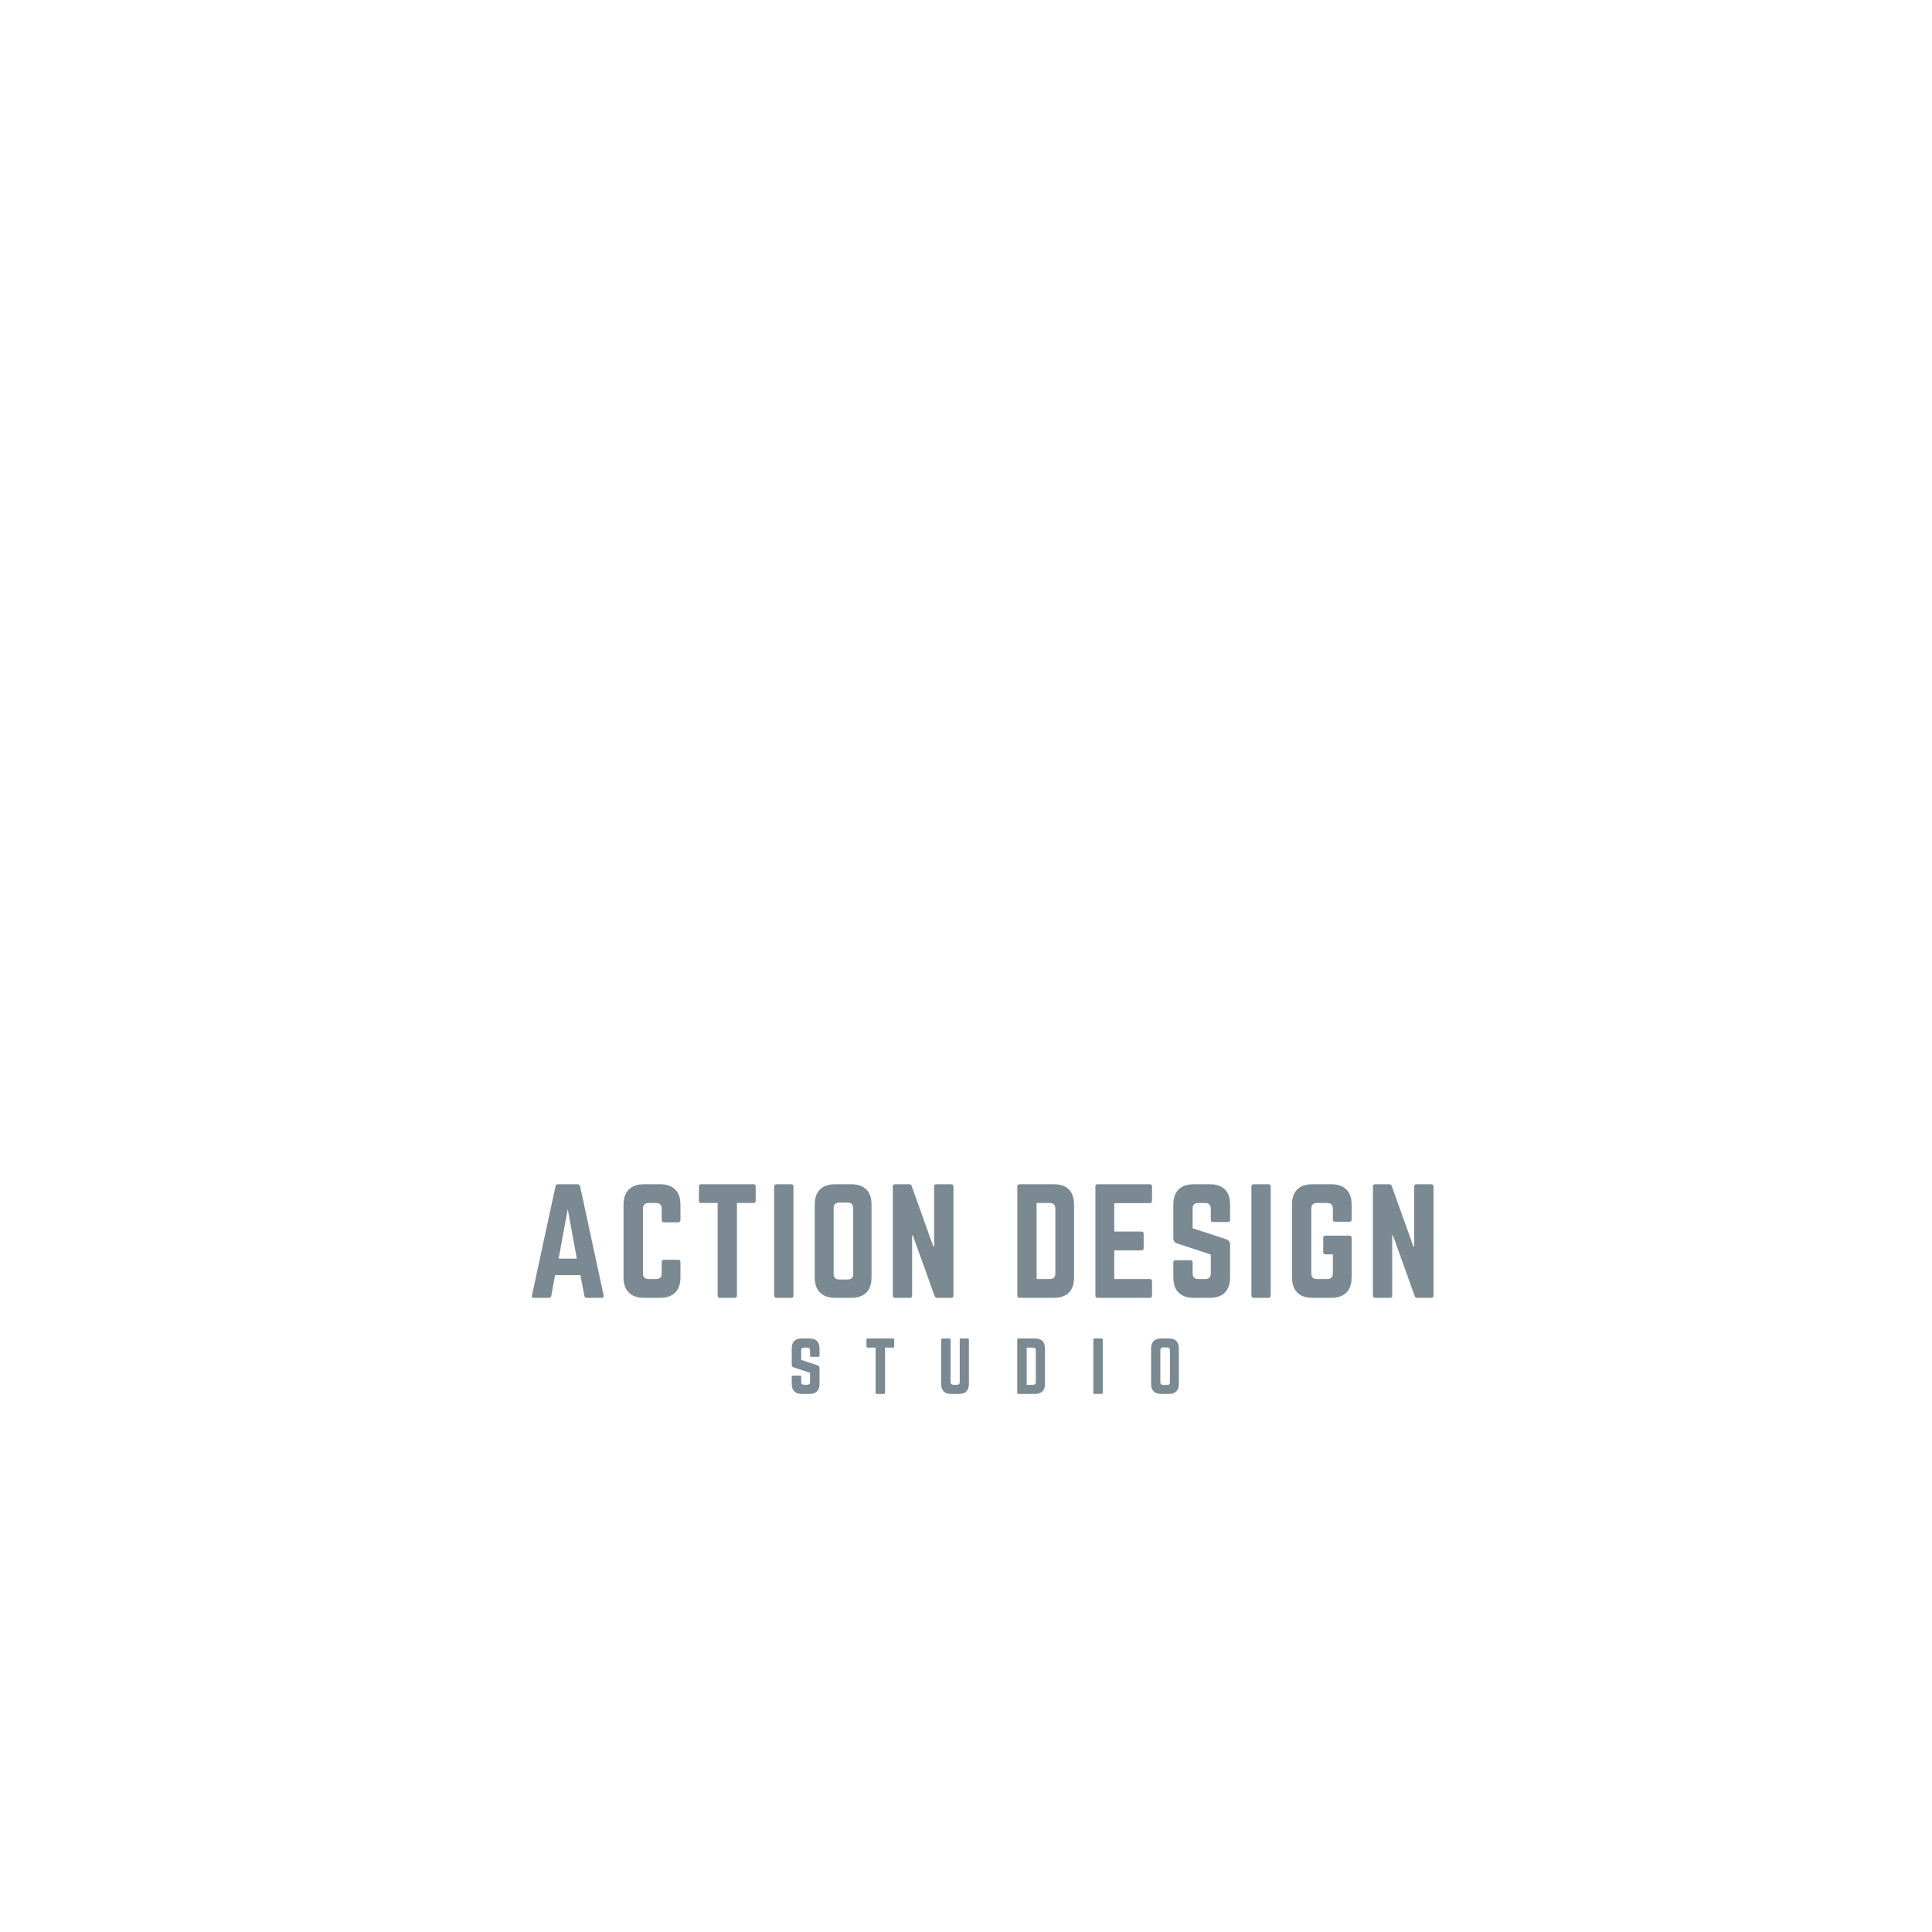
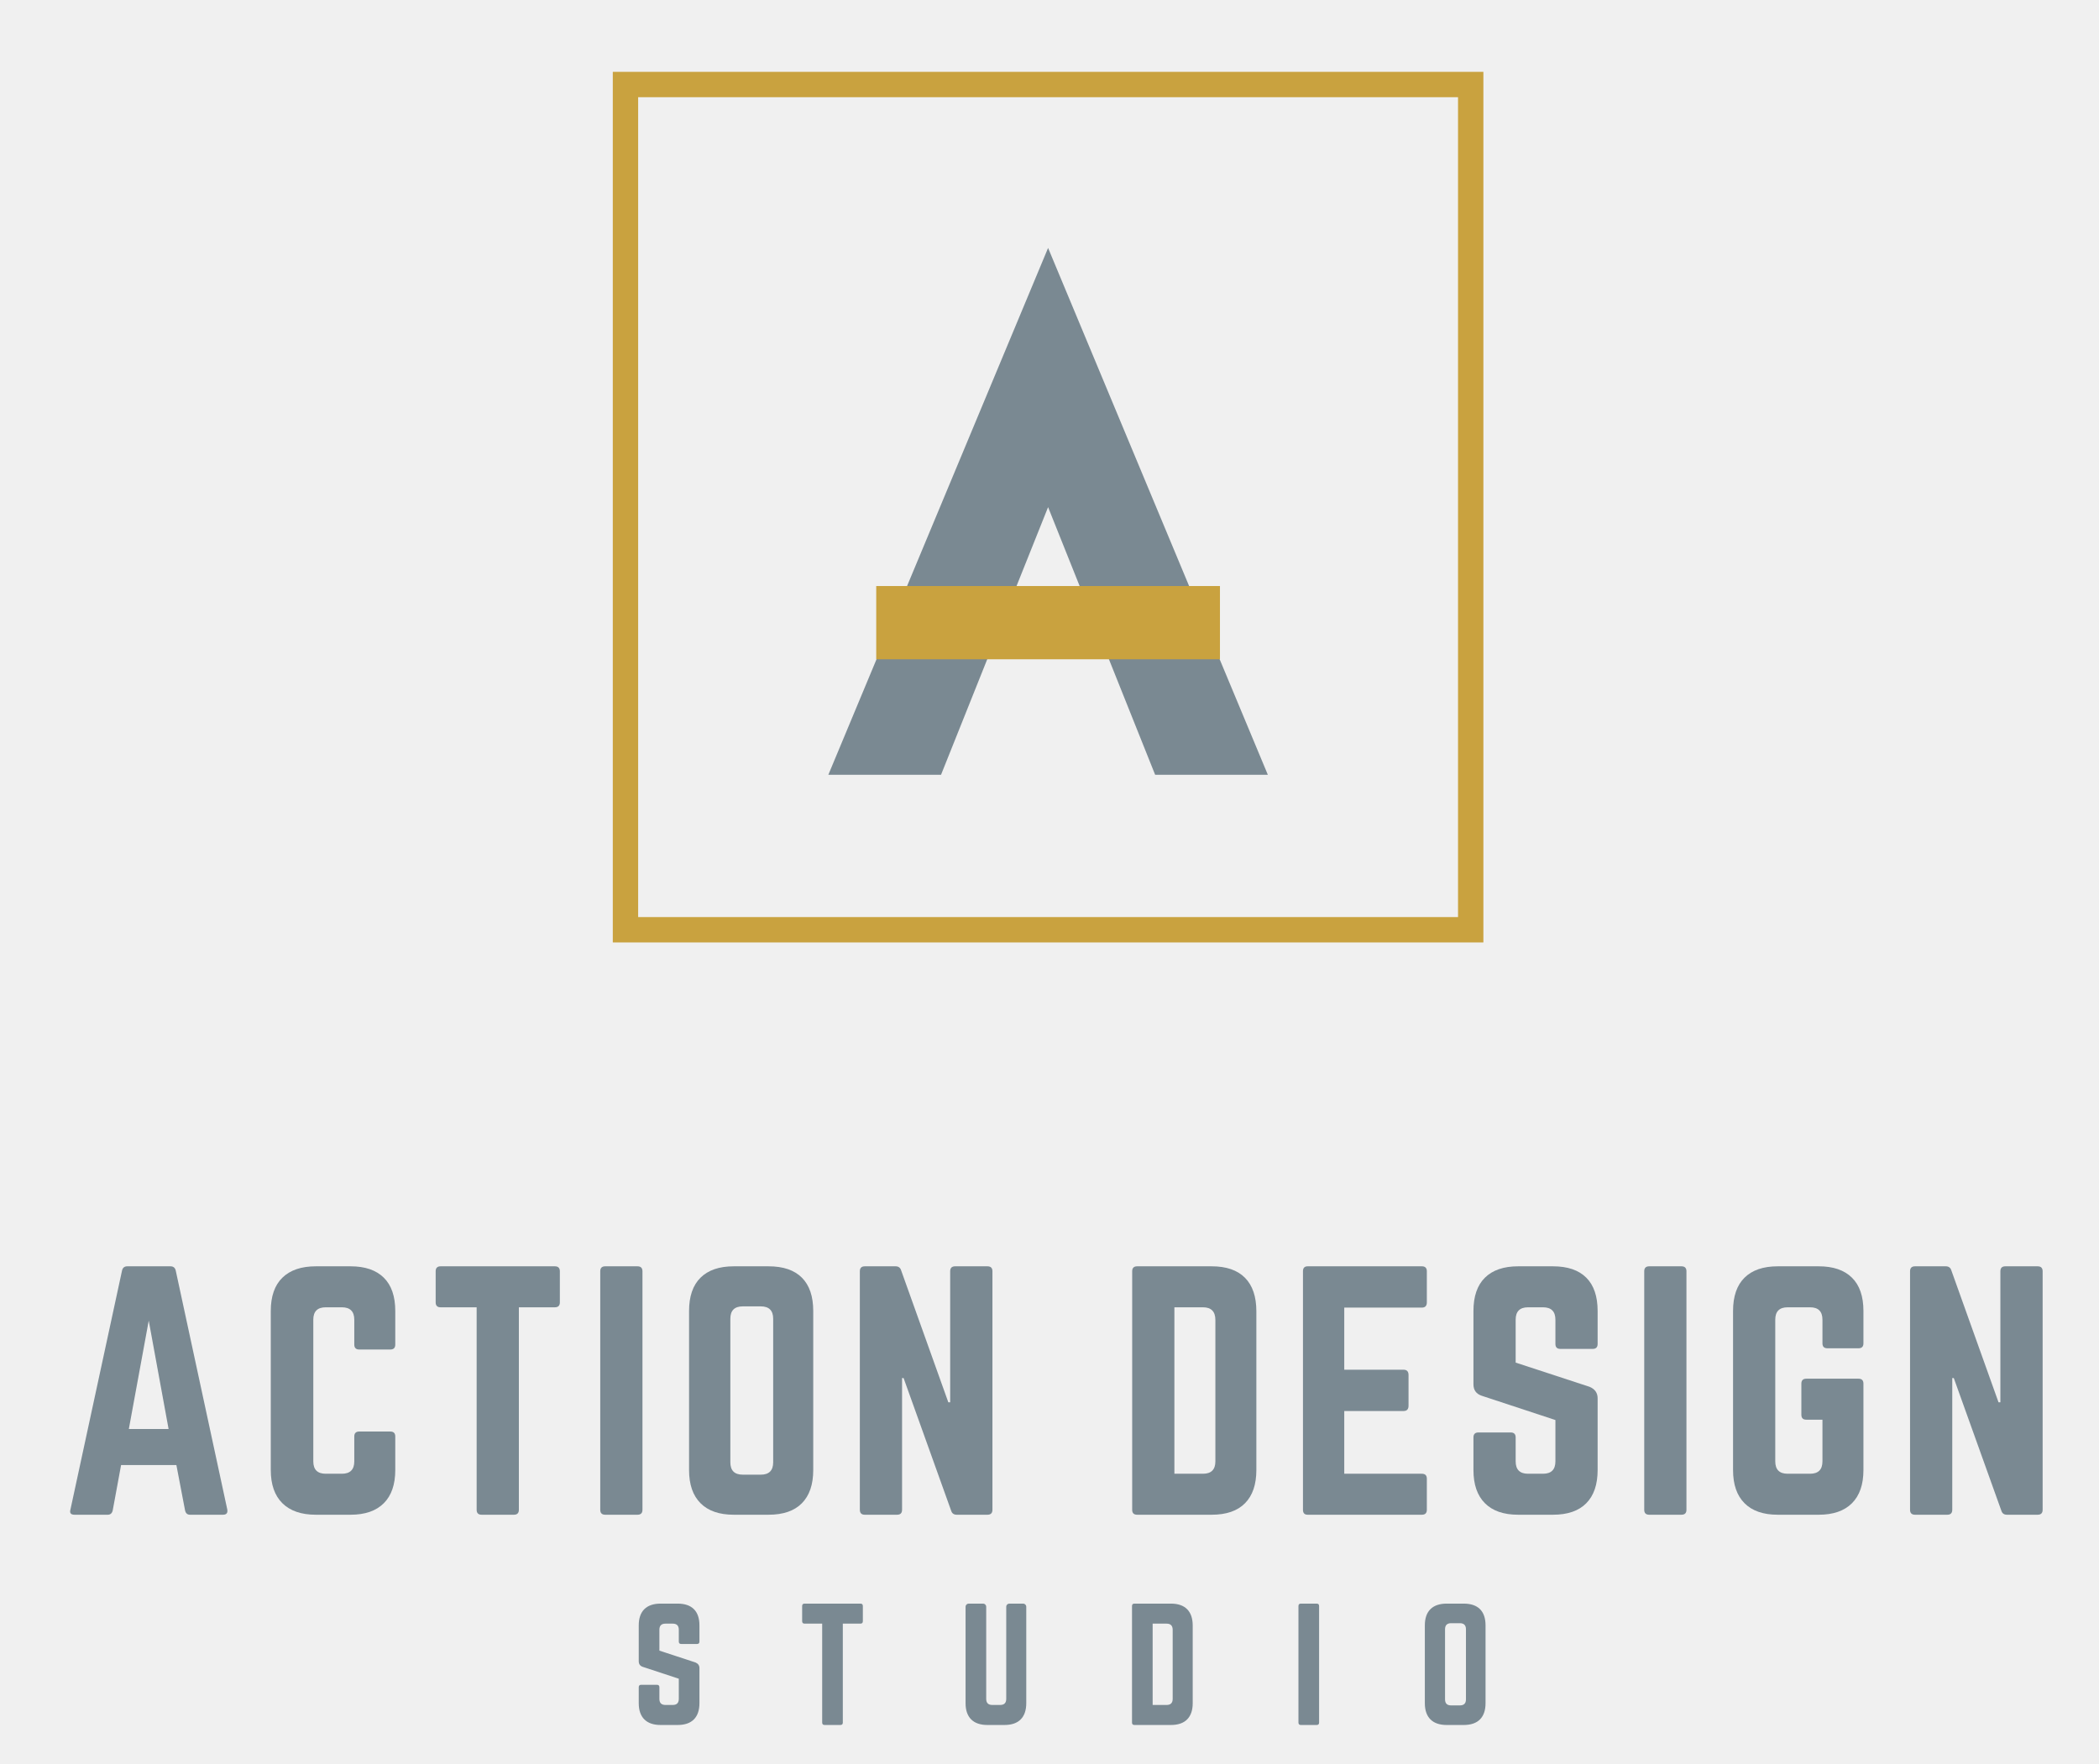
- <svg xmlns="http://www.w3.org/2000/svg" width="2000" zoomAndPan="magnify" viewBox="0 0 1500 1500" height="2000" preserveAspectRatio="xMidYMid meet" version="1.0">
-   <rect x="-150" width="1800" fill="#ffffff" y="-150" height="1800" fill-opacity="1" />
-   <g fill="#7a8992" fill-opacity="1">
+ <svg xmlns="http://www.w3.org/2000/svg" viewBox="388 470 745 626" width="745" height="626" preserveAspectRatio="xMidYMid meet">
+   <rect x="610" y="500" width="300" height="300" fill="none" stroke="#C9A23F" stroke-width="9" />
+   <path d="M 760 558 L 838 745 L 798 745 L 760 650 L 722 745 L 682 745 Z" fill="#7a8992" />
+   <rect x="699" y="678" width="122" height="26" fill="#C9A23F" />
+   <g fill="#7a8992">
    <g transform="translate(408.4938, 1007.625)">
-       <g>
-         <path d="M 58.641 0 L 46.953 0 C 45.992 0 45.406 -0.516 45.188 -1.547 L 42.109 -17.641 L 22.484 -17.641 L 19.516 -1.547 C 19.285 -0.516 18.695 0 17.75 0 L 5.953 0 C 4.629 0 4.148 -0.625 4.516 -1.875 L 22.812 -86.625 C 23.031 -87.656 23.656 -88.172 24.688 -88.172 L 40.016 -88.172 C 41.035 -88.172 41.66 -87.656 41.891 -86.625 L 60.172 -1.875 C 60.398 -0.625 59.891 0 58.641 0 Z M 39.344 -30.422 L 32.297 -68.891 L 25.234 -30.422 Z M 39.344 -30.422 " />
-       </g>
+       <path d="M 58.641 0 L 46.953 0 C 45.992 0 45.406 -0.516 45.188 -1.547 L 42.109 -17.641 L 22.484 -17.641 L 19.516 -1.547 C 19.285 -0.516 18.695 0 17.75 0 L 5.953 0 C 4.629 0 4.148 -0.625 4.516 -1.875 L 22.812 -86.625 C 23.031 -87.656 23.656 -88.172 24.688 -88.172 L 40.016 -88.172 C 41.035 -88.172 41.66 -87.656 41.891 -86.625 L 60.172 -1.875 C 60.398 -0.625 59.891 0 58.641 0 Z M 39.344 -30.422 L 32.297 -68.891 L 25.234 -30.422 Z M 39.344 -30.422 " />
+     </g>
+     <g transform="translate(478.5907, 1007.625)">
+       <path d="M 49.703 -72.297 L 49.703 -60.406 C 49.703 -59.227 49.113 -58.641 47.938 -58.641 L 36.922 -58.641 C 35.742 -58.641 35.156 -59.227 35.156 -60.406 L 35.156 -69.219 C 35.156 -72.156 33.688 -73.625 30.75 -73.625 L 25.016 -73.625 C 22.078 -73.625 20.609 -72.156 20.609 -69.219 L 20.609 -18.953 C 20.609 -16.016 22.078 -14.547 25.016 -14.547 L 30.75 -14.547 C 33.688 -14.547 35.156 -16.016 35.156 -18.953 L 35.156 -27.781 C 35.156 -28.945 35.742 -29.531 36.922 -29.531 L 47.938 -29.531 C 49.113 -29.531 49.703 -28.945 49.703 -27.781 L 49.703 -15.875 C 49.703 -10.727 48.344 -6.797 45.625 -4.078 C 42.906 -1.359 38.977 0 33.844 0 L 21.5 0 C 16.352 0 12.398 -1.359 9.641 -4.078 C 6.891 -6.797 5.516 -10.727 5.516 -15.875 L 5.516 -72.297 C 5.516 -77.516 6.891 -81.461 9.641 -84.141 C 12.398 -86.828 16.352 -88.172 21.5 -88.172 L 33.844 -88.172 C 38.977 -88.172 42.906 -86.828 45.625 -84.141 C 48.344 -81.461 49.703 -77.516 49.703 -72.297 Z M 49.703 -72.297 " />
+     </g>
+     <g transform="translate(539.3194, 1007.625)">
+       <path d="M 5.062 -88.172 L 45.625 -88.172 C 46.801 -88.172 47.391 -87.582 47.391 -86.406 L 47.391 -75.391 C 47.391 -74.211 46.801 -73.625 45.625 -73.625 L 32.844 -73.625 L 32.844 -1.766 C 32.844 -0.586 32.254 0 31.078 0 L 19.625 0 C 18.445 0 17.859 -0.586 17.859 -1.766 L 17.859 -73.625 L 5.062 -73.625 C 3.895 -73.625 3.312 -74.211 3.312 -75.391 L 3.312 -86.406 C 3.312 -87.582 3.895 -88.172 5.062 -88.172 Z M 5.062 -88.172 " />
+     </g>
+     <g transform="translate(595.5292, 1007.625)">
+       <path d="M 7.281 -88.172 L 18.734 -88.172 C 19.91 -88.172 20.5 -87.582 20.5 -86.406 L 20.5 -1.766 C 20.5 -0.586 19.91 0 18.734 0 L 7.281 0 C 6.102 0 5.516 -0.586 5.516 -1.766 L 5.516 -86.406 C 5.516 -87.582 6.102 -88.172 7.281 -88.172 Z M 7.281 -88.172 " />
+     </g>
+     <g transform="translate(627.0509, 1007.625)">
+       <path d="M 5.516 -15.875 L 5.516 -72.297 C 5.516 -77.516 6.875 -81.461 9.594 -84.141 C 12.312 -86.828 16.238 -88.172 21.375 -88.172 L 33.734 -88.172 C 38.941 -88.172 42.883 -86.828 45.562 -84.141 C 48.25 -81.461 49.594 -77.516 49.594 -72.297 L 49.594 -15.875 C 49.594 -10.727 48.25 -6.797 45.562 -4.078 C 42.883 -1.359 38.941 0 33.734 0 L 21.375 0 C 16.238 0 12.312 -1.359 9.594 -4.078 C 6.875 -6.797 5.516 -10.727 5.516 -15.875 Z M 24.578 -14.219 L 30.969 -14.219 C 33.906 -14.219 35.375 -15.688 35.375 -18.625 L 35.375 -69.547 C 35.375 -72.484 33.906 -73.953 30.969 -73.953 L 24.578 -73.953 C 21.641 -73.953 20.172 -72.484 20.172 -69.547 L 20.172 -18.625 C 20.172 -15.688 21.641 -14.219 24.578 -14.219 Z M 24.578 -14.219 " />
+     </g>
+     <g transform="translate(687.6694, 1007.625)">
+       <path d="M 39.344 -88.172 L 50.812 -88.172 C 51.988 -88.172 52.578 -87.582 52.578 -86.406 L 52.578 -1.766 C 52.578 -0.586 51.988 0 50.812 0 L 39.906 0 C 38.875 0 38.211 -0.477 37.922 -1.438 L 21.047 -48.5 L 20.5 -48.5 L 20.5 -1.766 C 20.5 -0.586 19.91 0 18.734 0 L 7.281 0 C 6.102 0 5.516 -0.586 5.516 -1.766 L 5.516 -86.406 C 5.516 -87.582 6.102 -88.172 7.281 -88.172 L 18.188 -88.172 C 19.219 -88.172 19.879 -87.691 20.172 -86.734 L 36.922 -39.906 L 37.578 -39.906 L 37.578 -86.406 C 37.578 -87.582 38.164 -88.172 39.344 -88.172 Z M 39.344 -88.172 " />
+     </g>
+     <g transform="translate(784.3284, 1007.625)">
+       <path d="M 5.516 -1.766 L 5.516 -86.406 C 5.516 -87.582 6.102 -88.172 7.281 -88.172 L 33.734 -88.172 C 38.941 -88.172 42.883 -86.812 45.562 -84.094 C 48.25 -81.375 49.594 -77.406 49.594 -72.188 L 49.594 -15.875 C 49.594 -10.727 48.25 -6.797 45.562 -4.078 C 42.883 -1.359 38.941 0 33.734 0 L 7.281 0 C 6.102 0 5.516 -0.586 5.516 -1.766 Z M 20.5 -14.547 L 30.641 -14.547 C 33.578 -14.547 35.047 -16.016 35.047 -18.953 L 35.047 -69.109 C 35.047 -72.117 33.578 -73.625 30.641 -73.625 L 20.5 -73.625 Z M 20.5 -14.547 " />
+     </g>
+     <g transform="translate(844.9468, 1007.625)">
+       <path d="M 49.484 -86.406 L 49.484 -75.391 C 49.484 -74.141 48.895 -73.516 47.719 -73.516 L 20.172 -73.516 L 20.172 -51.469 L 41.219 -51.469 C 42.395 -51.469 42.984 -50.844 42.984 -49.594 L 42.984 -38.688 C 42.984 -37.438 42.395 -36.812 41.219 -36.812 L 20.172 -36.812 L 20.172 -14.547 L 47.719 -14.547 C 48.895 -14.547 49.484 -13.957 49.484 -12.781 L 49.484 -1.766 C 49.484 -0.586 48.895 0 47.719 0 L 7.172 0 C 6.066 0 5.516 -0.586 5.516 -1.766 L 5.516 -86.406 C 5.516 -87.582 6.066 -88.172 7.172 -88.172 L 47.719 -88.172 C 48.895 -88.172 49.484 -87.582 49.484 -86.406 Z M 49.484 -86.406 " />
+     </g>
+     <g transform="translate(905.455, 1007.625)">
+       <path d="M 21.375 -88.172 L 33.734 -88.172 C 38.941 -88.172 42.883 -86.828 45.562 -84.141 C 48.25 -81.461 49.594 -77.516 49.594 -72.297 L 49.594 -60.625 C 49.594 -59.445 49.004 -58.859 47.828 -58.859 L 36.375 -58.859 C 35.195 -58.859 34.609 -59.445 34.609 -60.625 L 34.609 -69.219 C 34.609 -72.156 33.141 -73.625 30.203 -73.625 L 24.906 -73.625 C 21.969 -73.625 20.5 -72.156 20.5 -69.219 L 20.5 -54 L 46.734 -45.406 C 48.641 -44.602 49.594 -43.242 49.594 -41.328 L 49.594 -15.875 C 49.594 -10.727 48.25 -6.797 45.562 -4.078 C 42.883 -1.359 38.941 0 33.734 0 L 21.375 0 C 16.238 0 12.312 -1.359 9.594 -4.078 C 6.875 -6.797 5.516 -10.727 5.516 -15.875 L 5.516 -27.438 C 5.516 -28.613 6.102 -29.203 7.281 -29.203 L 18.734 -29.203 C 19.91 -29.203 20.5 -28.613 20.5 -27.438 L 20.5 -18.953 C 20.5 -16.016 21.969 -14.547 24.906 -14.547 L 30.203 -14.547 C 33.141 -14.547 34.609 -16.016 34.609 -18.953 L 34.609 -33.609 L 8.484 -42.219 C 6.504 -42.875 5.516 -44.234 5.516 -46.297 L 5.516 -72.297 C 5.516 -77.516 6.875 -81.461 9.594 -84.141 C 12.312 -86.828 16.238 -88.172 21.375 -88.172 Z M 21.375 -88.172 " />
+     </g>
+     <g transform="translate(966.0734, 1007.625)">
+       <path d="M 7.281 -88.172 L 18.734 -88.172 C 19.91 -88.172 20.5 -87.582 20.5 -86.406 L 20.5 -1.766 C 20.5 -0.586 19.91 0 18.734 0 L 7.281 0 C 6.102 0 5.516 -0.586 5.516 -1.766 L 5.516 -86.406 C 5.516 -87.582 6.102 -88.172 7.281 -88.172 Z M 7.281 -88.172 " />
+     </g>
+     <g transform="translate(997.5952, 1007.625)">
+       <path d="M 5.516 -15.875 L 5.516 -72.297 C 5.516 -77.516 6.875 -81.461 9.594 -84.141 C 12.312 -86.828 16.238 -88.172 21.375 -88.172 L 35.938 -88.172 C 41.07 -88.172 45 -86.828 47.719 -84.141 C 50.438 -81.461 51.797 -77.516 51.797 -72.297 L 51.797 -60.844 C 51.797 -59.664 51.211 -59.078 50.047 -59.078 L 39.016 -59.078 C 37.836 -59.078 37.25 -59.664 37.25 -60.844 L 37.25 -69.219 C 37.25 -72.156 35.781 -73.625 32.844 -73.625 L 24.906 -73.625 C 21.969 -73.625 20.5 -72.156 20.5 -69.219 L 20.5 -18.953 C 20.5 -16.016 21.969 -14.547 24.906 -14.547 L 32.844 -14.547 C 35.781 -14.547 37.25 -16.016 37.25 -18.953 L 37.25 -33.734 L 31.516 -33.734 C 30.348 -33.734 29.766 -34.316 29.766 -35.484 L 29.766 -46.516 C 29.766 -47.691 30.348 -48.281 31.516 -48.281 L 50.047 -48.281 C 51.211 -48.281 51.797 -47.691 51.797 -46.516 L 51.797 -15.875 C 51.797 -10.727 50.438 -6.797 47.719 -4.078 C 45 -1.359 41.07 0 35.938 0 L 21.375 0 C 16.238 0 12.312 -1.359 9.594 -4.078 C 6.875 -6.797 5.516 -10.727 5.516 -15.875 Z M 5.516 -15.875 " />
+     </g>
+     <g transform="translate(1060.418, 1007.625)">
+       <path d="M 39.344 -88.172 L 50.812 -88.172 C 51.988 -88.172 52.578 -87.582 52.578 -86.406 L 52.578 -1.766 C 52.578 -0.586 51.988 0 50.812 0 L 39.906 0 C 38.875 0 38.211 -0.477 37.922 -1.438 L 21.047 -48.5 L 20.5 -48.5 L 20.5 -1.766 C 20.5 -0.586 19.91 0 18.734 0 L 7.281 0 C 6.102 0 5.516 -0.586 5.516 -1.766 L 5.516 -86.406 C 5.516 -87.582 6.102 -88.172 7.281 -88.172 L 18.188 -88.172 C 19.219 -88.172 19.879 -87.691 20.172 -86.734 L 36.922 -39.906 L 37.578 -39.906 L 37.578 -86.406 C 37.578 -87.582 38.164 -88.172 39.344 -88.172 Z M 39.344 -88.172 " />
    </g>
  </g>
-   <g fill="#7a8992" fill-opacity="1">
-     <g transform="translate(478.5907, 1007.625)">
-       <g>
-         <path d="M 49.703 -72.297 L 49.703 -60.406 C 49.703 -59.227 49.113 -58.641 47.938 -58.641 L 36.922 -58.641 C 35.742 -58.641 35.156 -59.227 35.156 -60.406 L 35.156 -69.219 C 35.156 -72.156 33.688 -73.625 30.75 -73.625 L 25.016 -73.625 C 22.078 -73.625 20.609 -72.156 20.609 -69.219 L 20.609 -18.953 C 20.609 -16.016 22.078 -14.547 25.016 -14.547 L 30.75 -14.547 C 33.688 -14.547 35.156 -16.016 35.156 -18.953 L 35.156 -27.781 C 35.156 -28.945 35.742 -29.531 36.922 -29.531 L 47.938 -29.531 C 49.113 -29.531 49.703 -28.945 49.703 -27.781 L 49.703 -15.875 C 49.703 -10.727 48.344 -6.797 45.625 -4.078 C 42.906 -1.359 38.977 0 33.844 0 L 21.5 0 C 16.352 0 12.398 -1.359 9.641 -4.078 C 6.891 -6.797 5.516 -10.727 5.516 -15.875 L 5.516 -72.297 C 5.516 -77.516 6.891 -81.461 9.641 -84.141 C 12.398 -86.828 16.352 -88.172 21.5 -88.172 L 33.844 -88.172 C 38.977 -88.172 42.906 -86.828 45.625 -84.141 C 48.344 -81.461 49.703 -77.516 49.703 -72.297 Z M 49.703 -72.297 " />
-       </g>
+   <g fill="#7a8992">
+     <g transform="translate(612.0214, 1082.25)">
+       <path d="M 10.453 -43.078 L 16.469 -43.078 C 19.02 -43.078 20.953 -42.422 22.266 -41.109 C 23.578 -39.797 24.234 -37.867 24.234 -35.328 L 24.234 -29.609 C 24.234 -29.035 23.945 -28.75 23.375 -28.75 L 17.766 -28.75 C 17.191 -28.75 16.906 -29.035 16.906 -29.609 L 16.906 -33.812 C 16.906 -35.25 16.188 -35.969 14.75 -35.969 L 12.172 -35.969 C 10.734 -35.969 10.016 -35.25 10.016 -33.812 L 10.016 -26.391 L 22.828 -22.188 C 23.766 -21.789 24.234 -21.125 24.234 -20.188 L 24.234 -7.75 C 24.234 -5.238 23.578 -3.316 22.266 -1.984 C 20.953 -0.66 19.02 0 16.469 0 L 10.453 0 C 7.93 0 6.004 -0.66 4.672 -1.984 C 3.348 -3.316 2.688 -5.238 2.688 -7.75 L 2.688 -13.406 C 2.688 -13.977 2.973 -14.266 3.547 -14.266 L 9.156 -14.266 C 9.727 -14.266 10.016 -13.977 10.016 -13.406 L 10.016 -9.266 C 10.016 -7.828 10.734 -7.109 12.172 -7.109 L 14.75 -7.109 C 16.188 -7.109 16.906 -7.828 16.906 -9.266 L 16.906 -16.422 L 4.141 -20.625 C 3.172 -20.945 2.688 -21.609 2.688 -22.609 L 2.688 -35.328 C 2.688 -37.867 3.348 -39.797 4.672 -41.109 C 6.004 -42.422 7.93 -43.078 10.453 -43.078 Z M 10.453 -43.078 " />
    </g>
-   </g>
-   <g fill="#7a8992" fill-opacity="1">
-     <g transform="translate(539.3194, 1007.625)">
-       <g>
-         <path d="M 5.062 -88.172 L 45.625 -88.172 C 46.801 -88.172 47.391 -87.582 47.391 -86.406 L 47.391 -75.391 C 47.391 -74.211 46.801 -73.625 45.625 -73.625 L 32.844 -73.625 L 32.844 -1.766 C 32.844 -0.586 32.254 0 31.078 0 L 19.625 0 C 18.445 0 17.859 -0.586 17.859 -1.766 L 17.859 -73.625 L 5.062 -73.625 C 3.895 -73.625 3.312 -74.211 3.312 -75.391 L 3.312 -86.406 C 3.312 -87.582 3.895 -88.172 5.062 -88.172 Z M 5.062 -88.172 " />
-       </g>
+     <g transform="translate(671.0976, 1082.25)">
+       <path d="M 2.484 -43.078 L 22.297 -43.078 C 22.867 -43.078 23.156 -42.789 23.156 -42.219 L 23.156 -36.828 C 23.156 -36.254 22.867 -35.969 22.297 -35.969 L 16.047 -35.969 L 16.047 -0.859 C 16.047 -0.285 15.758 0 15.188 0 L 9.578 0 C 9.004 0 8.719 -0.285 8.719 -0.859 L 8.719 -35.969 L 2.484 -35.969 C 1.898 -35.969 1.609 -36.254 1.609 -36.828 L 1.609 -42.219 C 1.609 -42.789 1.898 -43.078 2.484 -43.078 Z M 2.484 -43.078 " />
    </g>
-   </g>
-   <g fill="#7a8992" fill-opacity="1">
-     <g transform="translate(595.5292, 1007.625)">
-       <g>
-         <path d="M 7.281 -88.172 L 18.734 -88.172 C 19.91 -88.172 20.5 -87.582 20.5 -86.406 L 20.5 -1.766 C 20.5 -0.586 19.91 0 18.734 0 L 7.281 0 C 6.102 0 5.516 -0.586 5.516 -1.766 L 5.516 -86.406 C 5.516 -87.582 6.102 -88.172 7.281 -88.172 Z M 7.281 -88.172 " />
-       </g>
+     <g transform="translate(728.0198, 1082.25)">
+       <path d="M 18.203 -43.078 L 23.156 -43.078 C 23.438 -43.078 23.688 -42.969 23.906 -42.75 C 24.125 -42.531 24.234 -42.281 24.234 -42 L 24.234 -7.75 C 24.234 -5.238 23.578 -3.316 22.266 -1.984 C 20.953 -0.66 19.02 0 16.469 0 L 10.453 0 C 7.93 0 6.004 -0.66 4.672 -1.984 C 3.348 -3.316 2.688 -5.238 2.688 -7.75 L 2.688 -42 C 2.688 -42.281 2.797 -42.531 3.016 -42.75 C 3.234 -42.969 3.484 -43.078 3.766 -43.078 L 8.938 -43.078 C 9.227 -43.078 9.477 -42.969 9.688 -42.75 C 9.906 -42.531 10.016 -42.281 10.016 -42 L 10.016 -9.266 C 10.016 -7.828 10.734 -7.109 12.172 -7.109 L 14.969 -7.109 C 16.406 -7.109 17.125 -7.828 17.125 -9.266 L 17.125 -42 C 17.125 -42.281 17.227 -42.531 17.438 -42.75 C 17.656 -42.969 17.91 -43.078 18.203 -43.078 Z M 18.203 -43.078 " />
    </g>
-   </g>
-   <g fill="#7a8992" fill-opacity="1">
-     <g transform="translate(627.0509, 1007.625)">
-       <g>
-         <path d="M 5.516 -15.875 L 5.516 -72.297 C 5.516 -77.516 6.875 -81.461 9.594 -84.141 C 12.312 -86.828 16.238 -88.172 21.375 -88.172 L 33.734 -88.172 C 38.941 -88.172 42.883 -86.828 45.562 -84.141 C 48.25 -81.461 49.594 -77.516 49.594 -72.297 L 49.594 -15.875 C 49.594 -10.727 48.25 -6.797 45.562 -4.078 C 42.883 -1.359 38.941 0 33.734 0 L 21.375 0 C 16.238 0 12.312 -1.359 9.594 -4.078 C 6.875 -6.797 5.516 -10.727 5.516 -15.875 Z M 24.578 -14.219 L 30.969 -14.219 C 33.906 -14.219 35.375 -15.688 35.375 -18.625 L 35.375 -69.547 C 35.375 -72.484 33.906 -73.953 30.969 -73.953 L 24.578 -73.953 C 21.641 -73.953 20.172 -72.484 20.172 -69.547 L 20.172 -18.625 C 20.172 -15.688 21.641 -14.219 24.578 -14.219 Z M 24.578 -14.219 " />
-       </g>
+     <g transform="translate(787.0959, 1082.25)">
+       <path d="M 2.688 -0.859 L 2.688 -42.219 C 2.688 -42.789 2.973 -43.078 3.547 -43.078 L 16.469 -43.078 C 19.02 -43.078 20.953 -42.41 22.266 -41.078 C 23.578 -39.754 24.234 -37.816 24.234 -35.266 L 24.234 -7.75 C 24.234 -5.238 23.578 -3.316 22.266 -1.984 C 20.953 -0.66 19.02 0 16.469 0 L 3.547 0 C 2.973 0 2.688 -0.285 2.688 -0.859 Z M 10.016 -7.109 L 14.969 -7.109 C 16.406 -7.109 17.125 -7.828 17.125 -9.266 L 17.125 -33.766 C 17.125 -35.234 16.406 -35.969 14.969 -35.969 L 10.016 -35.969 Z M 10.016 -7.109 " />
    </g>
-   </g>
-   <g fill="#7a8992" fill-opacity="1">
-     <g transform="translate(687.6694, 1007.625)">
-       <g>
-         <path d="M 39.344 -88.172 L 50.812 -88.172 C 51.988 -88.172 52.578 -87.582 52.578 -86.406 L 52.578 -1.766 C 52.578 -0.586 51.988 0 50.812 0 L 39.906 0 C 38.875 0 38.211 -0.477 37.922 -1.438 L 21.047 -48.5 L 20.5 -48.5 L 20.5 -1.766 C 20.5 -0.586 19.91 0 18.734 0 L 7.281 0 C 6.102 0 5.516 -0.586 5.516 -1.766 L 5.516 -86.406 C 5.516 -87.582 6.102 -88.172 7.281 -88.172 L 18.188 -88.172 C 19.219 -88.172 19.879 -87.691 20.172 -86.734 L 36.922 -39.906 L 37.578 -39.906 L 37.578 -86.406 C 37.578 -87.582 38.164 -88.172 39.344 -88.172 Z M 39.344 -88.172 " />
-       </g>
+     <g transform="translate(846.1721, 1082.25)">
+       <path d="M 3.547 -43.078 L 9.156 -43.078 C 9.727 -43.078 10.016 -42.789 10.016 -42.219 L 10.016 -0.859 C 10.016 -0.285 9.727 0 9.156 0 L 3.547 0 C 2.973 0 2.688 -0.285 2.688 -0.859 L 2.688 -42.219 C 2.688 -42.789 2.973 -43.078 3.547 -43.078 Z M 3.547 -43.078 " />
    </g>
-   </g>
-   <g fill="#7a8992" fill-opacity="1">
-     <g transform="translate(784.3284, 1007.625)">
-       <g>
-         <path d="M 5.516 -1.766 L 5.516 -86.406 C 5.516 -87.582 6.102 -88.172 7.281 -88.172 L 33.734 -88.172 C 38.941 -88.172 42.883 -86.812 45.562 -84.094 C 48.25 -81.375 49.594 -77.406 49.594 -72.188 L 49.594 -15.875 C 49.594 -10.727 48.25 -6.797 45.562 -4.078 C 42.883 -1.359 38.941 0 33.734 0 L 7.281 0 C 6.102 0 5.516 -0.586 5.516 -1.766 Z M 20.5 -14.547 L 30.641 -14.547 C 33.578 -14.547 35.047 -16.016 35.047 -18.953 L 35.047 -69.109 C 35.047 -72.117 33.578 -73.625 30.641 -73.625 L 20.5 -73.625 Z M 20.5 -14.547 " />
-       </g>
-     </g>
-   </g>
-   <g fill="#7a8992" fill-opacity="1">
-     <g transform="translate(844.9468, 1007.625)">
-       <g>
-         <path d="M 49.484 -86.406 L 49.484 -75.391 C 49.484 -74.141 48.895 -73.516 47.719 -73.516 L 20.172 -73.516 L 20.172 -51.469 L 41.219 -51.469 C 42.395 -51.469 42.984 -50.844 42.984 -49.594 L 42.984 -38.688 C 42.984 -37.438 42.395 -36.812 41.219 -36.812 L 20.172 -36.812 L 20.172 -14.547 L 47.719 -14.547 C 48.895 -14.547 49.484 -13.957 49.484 -12.781 L 49.484 -1.766 C 49.484 -0.586 48.895 0 47.719 0 L 7.172 0 C 6.066 0 5.516 -0.586 5.516 -1.766 L 5.516 -86.406 C 5.516 -87.582 6.066 -88.172 7.172 -88.172 L 47.719 -88.172 C 48.895 -88.172 49.484 -87.582 49.484 -86.406 Z M 49.484 -86.406 " />
-       </g>
-     </g>
-   </g>
-   <g fill="#7a8992" fill-opacity="1">
-     <g transform="translate(905.455, 1007.625)">
-       <g>
-         <path d="M 21.375 -88.172 L 33.734 -88.172 C 38.941 -88.172 42.883 -86.828 45.562 -84.141 C 48.25 -81.461 49.594 -77.516 49.594 -72.297 L 49.594 -60.625 C 49.594 -59.445 49.004 -58.859 47.828 -58.859 L 36.375 -58.859 C 35.195 -58.859 34.609 -59.445 34.609 -60.625 L 34.609 -69.219 C 34.609 -72.156 33.141 -73.625 30.203 -73.625 L 24.906 -73.625 C 21.969 -73.625 20.5 -72.156 20.5 -69.219 L 20.5 -54 L 46.734 -45.406 C 48.641 -44.602 49.594 -43.242 49.594 -41.328 L 49.594 -15.875 C 49.594 -10.727 48.25 -6.797 45.562 -4.078 C 42.883 -1.359 38.941 0 33.734 0 L 21.375 0 C 16.238 0 12.312 -1.359 9.594 -4.078 C 6.875 -6.797 5.516 -10.727 5.516 -15.875 L 5.516 -27.438 C 5.516 -28.613 6.102 -29.203 7.281 -29.203 L 18.734 -29.203 C 19.91 -29.203 20.5 -28.613 20.5 -27.438 L 20.5 -18.953 C 20.5 -16.016 21.969 -14.547 24.906 -14.547 L 30.203 -14.547 C 33.141 -14.547 34.609 -16.016 34.609 -18.953 L 34.609 -33.609 L 8.484 -42.219 C 6.504 -42.875 5.516 -44.234 5.516 -46.297 L 5.516 -72.297 C 5.516 -77.516 6.875 -81.461 9.594 -84.141 C 12.312 -86.828 16.238 -88.172 21.375 -88.172 Z M 21.375 -88.172 " />
-       </g>
-     </g>
-   </g>
-   <g fill="#7a8992" fill-opacity="1">
-     <g transform="translate(966.0734, 1007.625)">
-       <g>
-         <path d="M 7.281 -88.172 L 18.734 -88.172 C 19.91 -88.172 20.5 -87.582 20.5 -86.406 L 20.5 -1.766 C 20.5 -0.586 19.91 0 18.734 0 L 7.281 0 C 6.102 0 5.516 -0.586 5.516 -1.766 L 5.516 -86.406 C 5.516 -87.582 6.102 -88.172 7.281 -88.172 Z M 7.281 -88.172 " />
-       </g>
-     </g>
-   </g>
-   <g fill="#7a8992" fill-opacity="1">
-     <g transform="translate(997.5952, 1007.625)">
-       <g>
-         <path d="M 5.516 -15.875 L 5.516 -72.297 C 5.516 -77.516 6.875 -81.461 9.594 -84.141 C 12.312 -86.828 16.238 -88.172 21.375 -88.172 L 35.938 -88.172 C 41.07 -88.172 45 -86.828 47.719 -84.141 C 50.438 -81.461 51.797 -77.516 51.797 -72.297 L 51.797 -60.844 C 51.797 -59.664 51.211 -59.078 50.047 -59.078 L 39.016 -59.078 C 37.836 -59.078 37.25 -59.664 37.25 -60.844 L 37.25 -69.219 C 37.25 -72.156 35.781 -73.625 32.844 -73.625 L 24.906 -73.625 C 21.969 -73.625 20.5 -72.156 20.5 -69.219 L 20.5 -18.953 C 20.5 -16.016 21.969 -14.547 24.906 -14.547 L 32.844 -14.547 C 35.781 -14.547 37.25 -16.016 37.25 -18.953 L 37.25 -33.734 L 31.516 -33.734 C 30.348 -33.734 29.766 -34.316 29.766 -35.484 L 29.766 -46.516 C 29.766 -47.691 30.348 -48.281 31.516 -48.281 L 50.047 -48.281 C 51.211 -48.281 51.797 -47.691 51.797 -46.516 L 51.797 -15.875 C 51.797 -10.727 50.438 -6.797 47.719 -4.078 C 45 -1.359 41.07 0 35.938 0 L 21.375 0 C 16.238 0 12.312 -1.359 9.594 -4.078 C 6.875 -6.797 5.516 -10.727 5.516 -15.875 Z M 5.516 -15.875 " />
-       </g>
-     </g>
-   </g>
-   <g fill="#7a8992" fill-opacity="1">
-     <g transform="translate(1060.418, 1007.625)">
-       <g>
-         <path d="M 39.344 -88.172 L 50.812 -88.172 C 51.988 -88.172 52.578 -87.582 52.578 -86.406 L 52.578 -1.766 C 52.578 -0.586 51.988 0 50.812 0 L 39.906 0 C 38.875 0 38.211 -0.477 37.922 -1.438 L 21.047 -48.5 L 20.5 -48.5 L 20.5 -1.766 C 20.5 -0.586 19.91 0 18.734 0 L 7.281 0 C 6.102 0 5.516 -0.586 5.516 -1.766 L 5.516 -86.406 C 5.516 -87.582 6.102 -88.172 7.281 -88.172 L 18.188 -88.172 C 19.219 -88.172 19.879 -87.691 20.172 -86.734 L 36.922 -39.906 L 37.578 -39.906 L 37.578 -86.406 C 37.578 -87.582 38.164 -88.172 39.344 -88.172 Z M 39.344 -88.172 " />
-       </g>
-     </g>
-   </g>
-   <g fill="#7a8992" fill-opacity="1">
-     <g transform="translate(612.0214, 1082.25)">
-       <g>
-         <path d="M 10.453 -43.078 L 16.469 -43.078 C 19.02 -43.078 20.953 -42.422 22.266 -41.109 C 23.578 -39.797 24.234 -37.867 24.234 -35.328 L 24.234 -29.609 C 24.234 -29.035 23.945 -28.75 23.375 -28.75 L 17.766 -28.75 C 17.191 -28.75 16.906 -29.035 16.906 -29.609 L 16.906 -33.812 C 16.906 -35.25 16.188 -35.969 14.75 -35.969 L 12.172 -35.969 C 10.734 -35.969 10.016 -35.25 10.016 -33.812 L 10.016 -26.391 L 22.828 -22.188 C 23.766 -21.789 24.234 -21.125 24.234 -20.188 L 24.234 -7.75 C 24.234 -5.238 23.578 -3.316 22.266 -1.984 C 20.953 -0.66 19.02 0 16.469 0 L 10.453 0 C 7.93 0 6.004 -0.66 4.672 -1.984 C 3.348 -3.316 2.688 -5.238 2.688 -7.75 L 2.688 -13.406 C 2.688 -13.977 2.973 -14.266 3.547 -14.266 L 9.156 -14.266 C 9.727 -14.266 10.016 -13.977 10.016 -13.406 L 10.016 -9.266 C 10.016 -7.828 10.734 -7.109 12.172 -7.109 L 14.75 -7.109 C 16.188 -7.109 16.906 -7.828 16.906 -9.266 L 16.906 -16.422 L 4.141 -20.625 C 3.172 -20.945 2.688 -21.609 2.688 -22.609 L 2.688 -35.328 C 2.688 -37.867 3.348 -39.797 4.672 -41.109 C 6.004 -42.422 7.93 -43.078 10.453 -43.078 Z M 10.453 -43.078 " />
-       </g>
-     </g>
-   </g>
-   <g fill="#7a8992" fill-opacity="1">
-     <g transform="translate(671.0976, 1082.25)">
-       <g>
-         <path d="M 2.484 -43.078 L 22.297 -43.078 C 22.867 -43.078 23.156 -42.789 23.156 -42.219 L 23.156 -36.828 C 23.156 -36.254 22.867 -35.969 22.297 -35.969 L 16.047 -35.969 L 16.047 -0.859 C 16.047 -0.285 15.758 0 15.188 0 L 9.578 0 C 9.004 0 8.719 -0.285 8.719 -0.859 L 8.719 -35.969 L 2.484 -35.969 C 1.898 -35.969 1.609 -36.254 1.609 -36.828 L 1.609 -42.219 C 1.609 -42.789 1.898 -43.078 2.484 -43.078 Z M 2.484 -43.078 " />
-       </g>
-     </g>
-   </g>
-   <g fill="#7a8992" fill-opacity="1">
-     <g transform="translate(728.0198, 1082.25)">
-       <g>
-         <path d="M 18.203 -43.078 L 23.156 -43.078 C 23.438 -43.078 23.688 -42.969 23.906 -42.75 C 24.125 -42.531 24.234 -42.281 24.234 -42 L 24.234 -7.75 C 24.234 -5.238 23.578 -3.316 22.266 -1.984 C 20.953 -0.66 19.02 0 16.469 0 L 10.453 0 C 7.93 0 6.004 -0.66 4.672 -1.984 C 3.348 -3.316 2.688 -5.238 2.688 -7.75 L 2.688 -42 C 2.688 -42.281 2.797 -42.531 3.016 -42.75 C 3.234 -42.969 3.484 -43.078 3.766 -43.078 L 8.938 -43.078 C 9.227 -43.078 9.477 -42.969 9.688 -42.75 C 9.906 -42.531 10.016 -42.281 10.016 -42 L 10.016 -9.266 C 10.016 -7.828 10.734 -7.109 12.172 -7.109 L 14.969 -7.109 C 16.406 -7.109 17.125 -7.828 17.125 -9.266 L 17.125 -42 C 17.125 -42.281 17.227 -42.531 17.438 -42.75 C 17.656 -42.969 17.91 -43.078 18.203 -43.078 Z M 18.203 -43.078 " />
-       </g>
-     </g>
-   </g>
-   <g fill="#7a8992" fill-opacity="1">
-     <g transform="translate(787.0959, 1082.25)">
-       <g>
-         <path d="M 2.688 -0.859 L 2.688 -42.219 C 2.688 -42.789 2.973 -43.078 3.547 -43.078 L 16.469 -43.078 C 19.02 -43.078 20.953 -42.41 22.266 -41.078 C 23.578 -39.754 24.234 -37.816 24.234 -35.266 L 24.234 -7.75 C 24.234 -5.238 23.578 -3.316 22.266 -1.984 C 20.953 -0.66 19.02 0 16.469 0 L 3.547 0 C 2.973 0 2.688 -0.285 2.688 -0.859 Z M 10.016 -7.109 L 14.969 -7.109 C 16.406 -7.109 17.125 -7.828 17.125 -9.266 L 17.125 -33.766 C 17.125 -35.234 16.406 -35.969 14.969 -35.969 L 10.016 -35.969 Z M 10.016 -7.109 " />
-       </g>
-     </g>
-   </g>
-   <g fill="#7a8992" fill-opacity="1">
-     <g transform="translate(846.1721, 1082.25)">
-       <g>
-         <path d="M 3.547 -43.078 L 9.156 -43.078 C 9.727 -43.078 10.016 -42.789 10.016 -42.219 L 10.016 -0.859 C 10.016 -0.285 9.727 0 9.156 0 L 3.547 0 C 2.973 0 2.688 -0.285 2.688 -0.859 L 2.688 -42.219 C 2.688 -42.789 2.973 -43.078 3.547 -43.078 Z M 3.547 -43.078 " />
-       </g>
-     </g>
-   </g>
-   <g fill="#7a8992" fill-opacity="1">
    <g transform="translate(891.0324, 1082.25)">
-       <g>
-         <path d="M 2.688 -7.75 L 2.688 -35.328 C 2.688 -37.867 3.348 -39.797 4.672 -41.109 C 6.004 -42.422 7.93 -43.078 10.453 -43.078 L 16.469 -43.078 C 19.02 -43.078 20.953 -42.422 22.266 -41.109 C 23.578 -39.797 24.234 -37.867 24.234 -35.328 L 24.234 -7.75 C 24.234 -5.238 23.578 -3.316 22.266 -1.984 C 20.953 -0.66 19.02 0 16.469 0 L 10.453 0 C 7.93 0 6.004 -0.66 4.672 -1.984 C 3.348 -3.316 2.688 -5.238 2.688 -7.75 Z M 12 -6.953 L 15.125 -6.953 C 16.562 -6.953 17.281 -7.664 17.281 -9.094 L 17.281 -33.969 C 17.281 -35.406 16.562 -36.125 15.125 -36.125 L 12 -36.125 C 10.57 -36.125 9.859 -35.406 9.859 -33.969 L 9.859 -9.094 C 9.859 -7.664 10.57 -6.953 12 -6.953 Z M 12 -6.953 " />
-       </g>
+       <path d="M 2.688 -7.75 L 2.688 -35.328 C 2.688 -37.867 3.348 -39.797 4.672 -41.109 C 6.004 -42.422 7.93 -43.078 10.453 -43.078 L 16.469 -43.078 C 19.02 -43.078 20.953 -42.422 22.266 -41.109 C 23.578 -39.797 24.234 -37.867 24.234 -35.328 L 24.234 -7.75 C 24.234 -5.238 23.578 -3.316 22.266 -1.984 C 20.953 -0.66 19.02 0 16.469 0 L 10.453 0 C 7.93 0 6.004 -0.66 4.672 -1.984 C 3.348 -3.316 2.688 -5.238 2.688 -7.75 Z M 12 -6.953 L 15.125 -6.953 C 16.562 -6.953 17.281 -7.664 17.281 -9.094 L 17.281 -33.969 C 17.281 -35.406 16.562 -36.125 15.125 -36.125 L 12 -36.125 C 10.57 -36.125 9.859 -35.406 9.859 -33.969 L 9.859 -9.094 C 9.859 -7.664 10.57 -6.953 12 -6.953 Z M 12 -6.953 " />
    </g>
  </g>
</svg>
